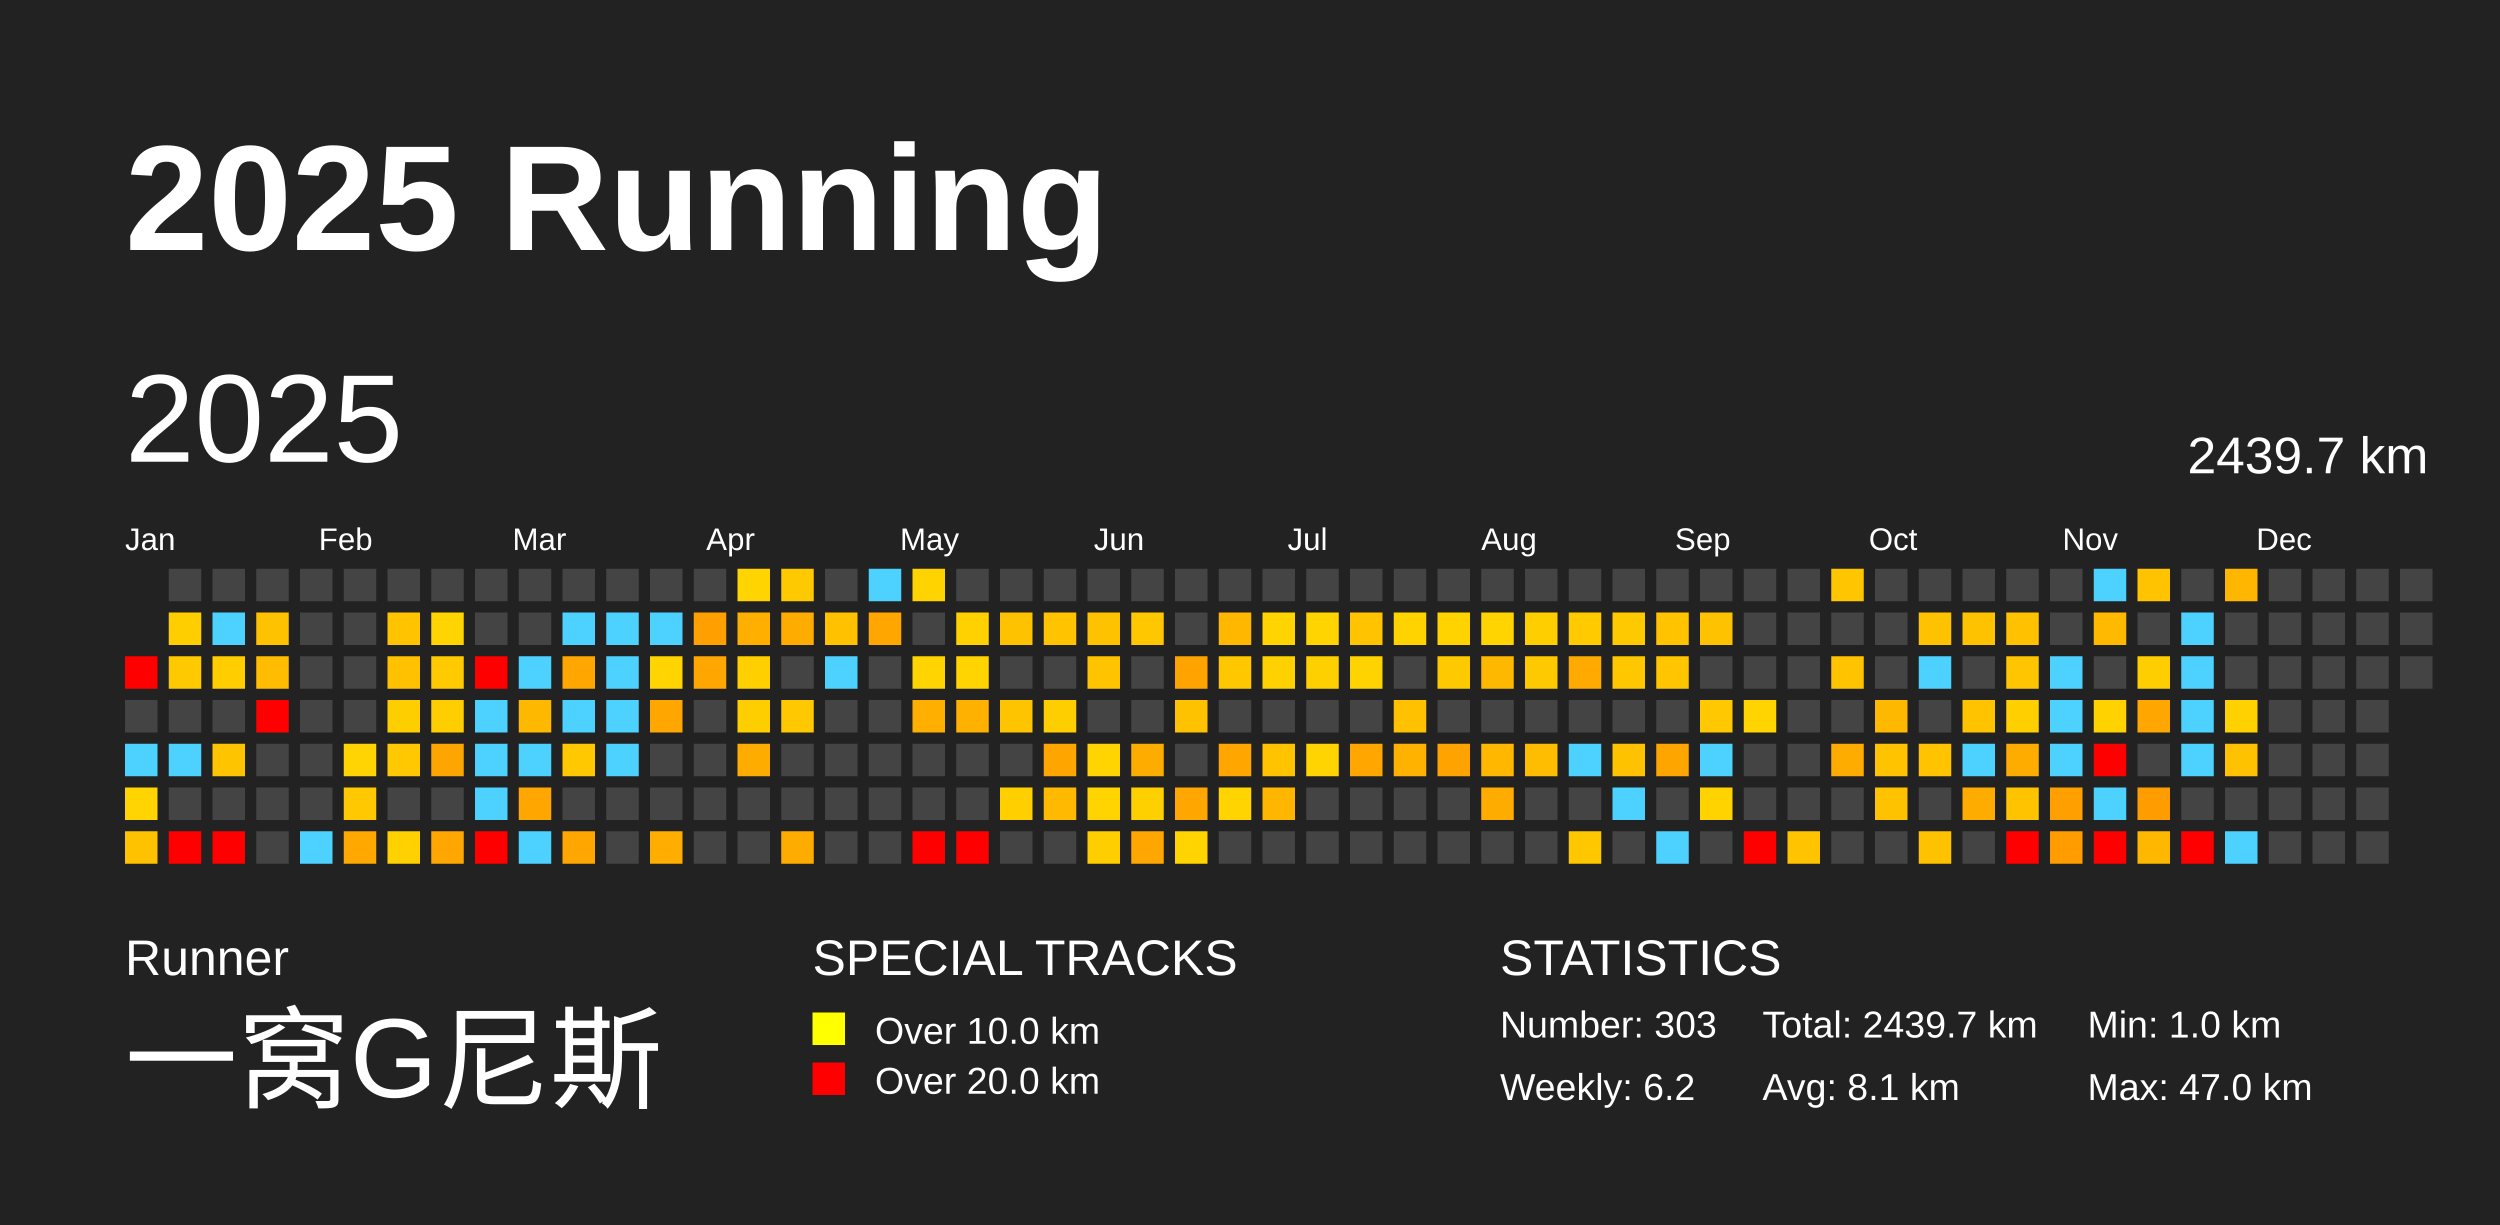
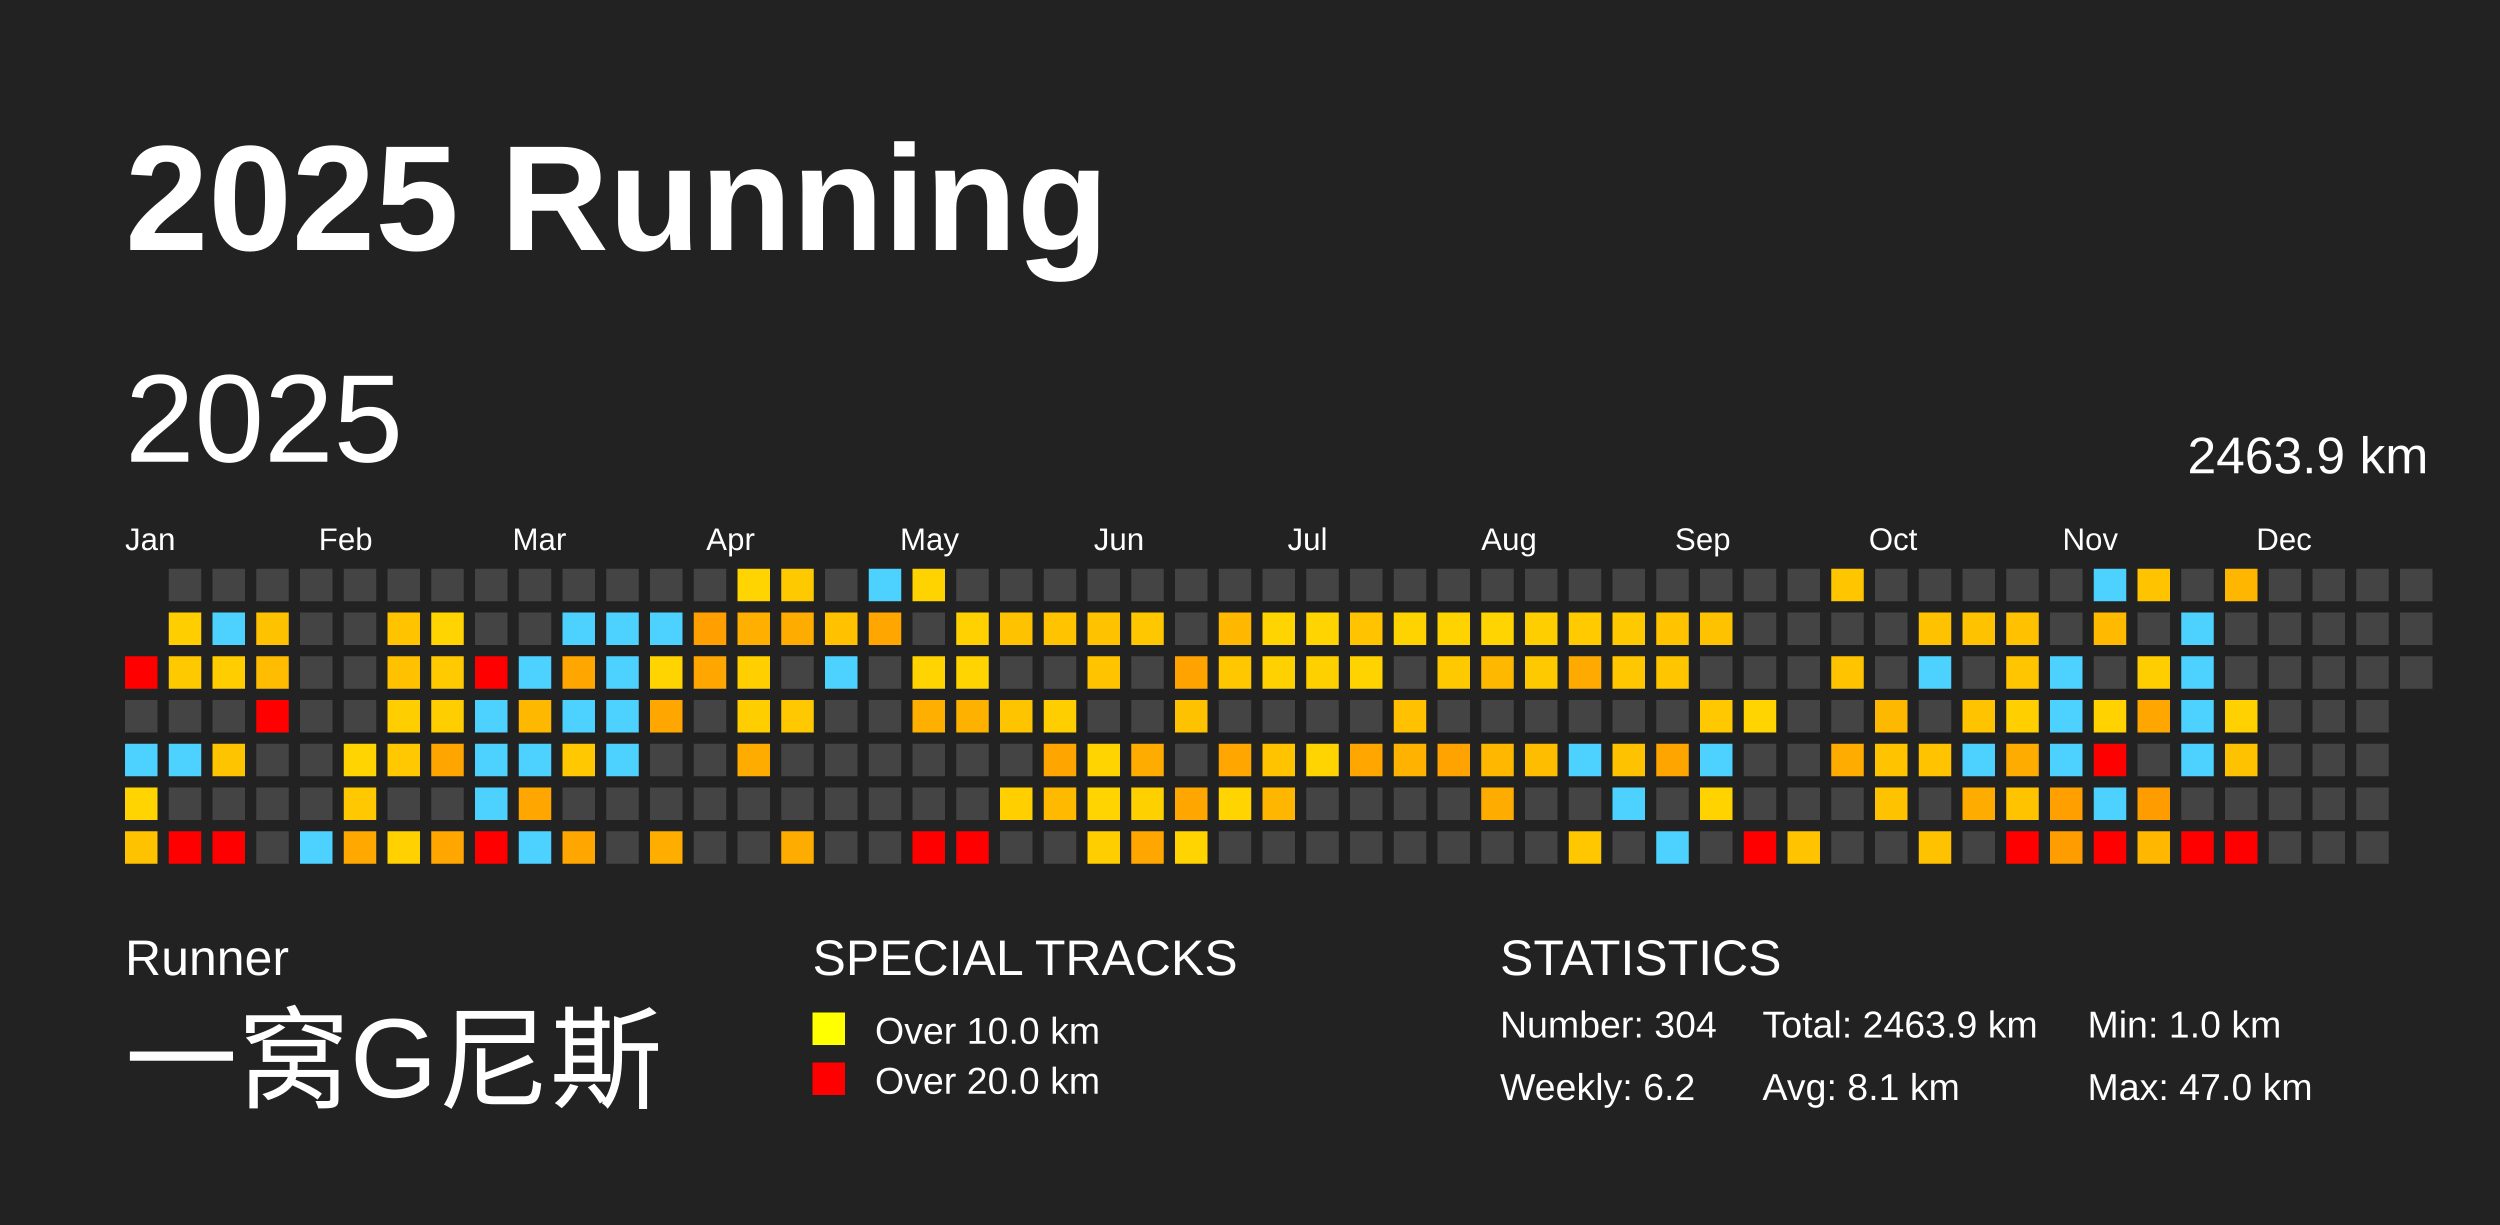
<svg xmlns="http://www.w3.org/2000/svg" baseProfile="full" height="98mm" version="1.1" viewBox="0,0,200,98" width="200mm">
  <defs />
  <rect fill="#222222" height="98" width="200" x="0" y="0" />
  <text fill="#FFFFFF" style="font-size:12px; font-family:Arial; font-weight:bold;" x="10" y="20">2025 Running</text>
  <text fill="#FFFFFF" style="font-size:4px; font-family:Arial" x="10" y="78">Runner</text>
  <text fill="#FFFFFF" style="font-size:9px; font-family:Arial" x="10" y="88">一窝G尼斯</text>
  <text fill="#FFFFFF" style="font-size:4px; font-family:Arial" x="65" y="78">SPECIAL TRACKS</text>
  <rect fill="yellow" height="2.6" width="2.6" x="65" y="81" />
  <text fill="#FFFFFF" style="font-size:3px; font-family:Arial" x="70" y="83.5">Over 10.0 km</text>
  <rect fill="red" height="2.6" width="2.6" x="65" y="85" />
  <text fill="#FFFFFF" style="font-size:3px; font-family:Arial" x="70" y="87.5">Over 20.0 km</text>
  <text fill="#FFFFFF" style="font-size:4px; font-family:Arial" x="120" y="78">STATISTICS</text>
-   <text fill="#FFFFFF" style="font-size:3px; font-family:Arial" x="120" y="83">Number: 303</text>
+   <text fill="#FFFFFF" style="font-size:3px; font-family:Arial" x="120" y="83">Number: 304</text>
  <text fill="#FFFFFF" style="font-size:3px; font-family:Arial" x="120" y="88">Weekly: 6.2</text>
-   <text fill="#FFFFFF" style="font-size:3px; font-family:Arial" x="141" y="83">Total: 2439.7 km</text>
+   <text fill="#FFFFFF" style="font-size:3px; font-family:Arial" x="141" y="83">Total: 2463.9 km</text>
  <text fill="#FFFFFF" style="font-size:3px; font-family:Arial" x="141" y="88">Avg: 8.1 km</text>
  <text fill="#FFFFFF" style="font-size:3px; font-family:Arial" x="167" y="83">Min: 1.0 km</text>
  <text fill="#FFFFFF" style="font-size:3px; font-family:Arial" x="167" y="88">Max: 47.0 km</text>
  <text dominant-baseline="hanging" fill="#FFFFFF" style="font-size:10.0px; font-family:Arial;" x="10" y="30">2025</text>
-   <text dominant-baseline="hanging" fill="#FFFFFF" style="font-size:4.125px; font-family:Arial;" x="175" y="35">2439.7 km</text>
+   <text dominant-baseline="hanging" fill="#FFFFFF" style="font-size:4.125px; font-family:Arial;" x="175" y="35">2463.9 km</text>
  <text fill="#FFFFFF" style="font-size:2.5px; font-family:Arial" x="10.0" y="44">Jan</text>
  <text fill="#FFFFFF" style="font-size:2.5px; font-family:Arial" x="25.5" y="44">Feb</text>
  <text fill="#FFFFFF" style="font-size:2.5px; font-family:Arial" x="41.0" y="44">Mar</text>
  <text fill="#FFFFFF" style="font-size:2.5px; font-family:Arial" x="56.5" y="44">Apr</text>
  <text fill="#FFFFFF" style="font-size:2.5px; font-family:Arial" x="72.0" y="44">May</text>
  <text fill="#FFFFFF" style="font-size:2.5px; font-family:Arial" x="87.5" y="44">Jun</text>
  <text fill="#FFFFFF" style="font-size:2.5px; font-family:Arial" x="103.0" y="44">Jul</text>
  <text fill="#FFFFFF" style="font-size:2.5px; font-family:Arial" x="118.5" y="44">Aug</text>
  <text fill="#FFFFFF" style="font-size:2.5px; font-family:Arial" x="134.0" y="44">Sep</text>
  <text fill="#FFFFFF" style="font-size:2.5px; font-family:Arial" x="149.5" y="44">Oct</text>
  <text fill="#FFFFFF" style="font-size:2.5px; font-family:Arial" x="165.0" y="44">Nov</text>
  <text fill="#FFFFFF" style="font-size:2.5px; font-family:Arial" x="180.5" y="44">Dec</text>
  <rect fill="red" height="2.6" width="2.6" x="10.0" y="52.5" />
  <rect fill="#444444" height="2.6" width="2.6" x="10.0" y="56.0" />
  <rect fill="#4dd2ff" height="2.6" width="2.6" x="10.0" y="59.5" />
  <rect fill="#ffd400" height="2.6" width="2.6" x="10.0" y="63.0" />
  <rect fill="#ffc200" height="2.6" width="2.6" x="10.0" y="66.5" />
  <rect fill="#444444" height="2.6" width="2.6" x="13.5" y="45.5" />
  <rect fill="#ffce00" height="2.6" width="2.6" x="13.5" y="49.0" />
  <rect fill="#ffc900" height="2.6" width="2.6" x="13.5" y="52.5" />
  <rect fill="#444444" height="2.6" width="2.6" x="13.5" y="56.0" />
  <rect fill="#4dd2ff" height="2.6" width="2.6" x="13.5" y="59.5" />
  <rect fill="#444444" height="2.6" width="2.6" x="13.5" y="63.0" />
  <rect fill="red" height="2.6" width="2.6" x="13.5" y="66.5" />
  <rect fill="#444444" height="2.6" width="2.6" x="17.0" y="45.5" />
  <rect fill="#4dd2ff" height="2.6" width="2.6" x="17.0" y="49.0" />
  <rect fill="#ffcd00" height="2.6" width="2.6" x="17.0" y="52.5" />
  <rect fill="#444444" height="2.6" width="2.6" x="17.0" y="56.0" />
  <rect fill="#ffc400" height="2.6" width="2.6" x="17.0" y="59.5" />
  <rect fill="#444444" height="2.6" width="2.6" x="17.0" y="63.0" />
  <rect fill="red" height="2.6" width="2.6" x="17.0" y="66.5" />
  <rect fill="#444444" height="2.6" width="2.6" x="20.5" y="45.5" />
  <rect fill="#ffc200" height="2.6" width="2.6" x="20.5" y="49.0" />
  <rect fill="#ffbc00" height="2.6" width="2.6" x="20.5" y="52.5" />
  <rect fill="red" height="2.6" width="2.6" x="20.5" y="56.0" />
  <rect fill="#444444" height="2.6" width="2.6" x="20.5" y="59.5" />
  <rect fill="#444444" height="2.6" width="2.6" x="20.5" y="63.0" />
  <rect fill="#444444" height="2.6" width="2.6" x="20.5" y="66.5" />
  <rect fill="#444444" height="2.6" width="2.6" x="24.0" y="45.5" />
  <rect fill="#444444" height="2.6" width="2.6" x="24.0" y="49.0" />
  <rect fill="#444444" height="2.6" width="2.6" x="24.0" y="52.5" />
  <rect fill="#444444" height="2.6" width="2.6" x="24.0" y="56.0" />
  <rect fill="#444444" height="2.6" width="2.6" x="24.0" y="59.5" />
  <rect fill="#444444" height="2.6" width="2.6" x="24.0" y="63.0" />
  <rect fill="#4dd2ff" height="2.6" width="2.6" x="24.0" y="66.5" />
  <rect fill="#444444" height="2.6" width="2.6" x="27.5" y="45.5" />
  <rect fill="#444444" height="2.6" width="2.6" x="27.5" y="49.0" />
  <rect fill="#444444" height="2.6" width="2.6" x="27.5" y="52.5" />
  <rect fill="#444444" height="2.6" width="2.6" x="27.5" y="56.0" />
  <rect fill="#ffd400" height="2.6" width="2.6" x="27.5" y="59.5" />
  <rect fill="#ffc800" height="2.6" width="2.6" x="27.5" y="63.0" />
  <rect fill="#ffa800" height="2.6" width="2.6" x="27.5" y="66.5" />
  <rect fill="#444444" height="2.6" width="2.6" x="31.0" y="45.5" />
  <rect fill="#ffc300" height="2.6" width="2.6" x="31.0" y="49.0" />
  <rect fill="#ffc100" height="2.6" width="2.6" x="31.0" y="52.5" />
  <rect fill="#ffce00" height="2.6" width="2.6" x="31.0" y="56.0" />
  <rect fill="#ffc800" height="2.6" width="2.6" x="31.0" y="59.5" />
  <rect fill="#444444" height="2.6" width="2.6" x="31.0" y="63.0" />
  <rect fill="#ffd100" height="2.6" width="2.6" x="31.0" y="66.5" />
  <rect fill="#444444" height="2.6" width="2.6" x="34.5" y="45.5" />
  <rect fill="#ffd400" height="2.6" width="2.6" x="34.5" y="49.0" />
  <rect fill="#ffca00" height="2.6" width="2.6" x="34.5" y="52.5" />
  <rect fill="#ffce00" height="2.6" width="2.6" x="34.5" y="56.0" />
  <rect fill="#ffa500" height="2.6" width="2.6" x="34.5" y="59.5" />
  <rect fill="#444444" height="2.6" width="2.6" x="34.5" y="63.0" />
  <rect fill="#ffa600" height="2.6" width="2.6" x="34.5" y="66.5" />
  <rect fill="#444444" height="2.6" width="2.6" x="38.0" y="45.5" />
  <rect fill="#444444" height="2.6" width="2.6" x="38.0" y="49.0" />
  <rect fill="red" height="2.6" width="2.6" x="38.0" y="52.5" />
  <rect fill="#4dd2ff" height="2.6" width="2.6" x="38.0" y="56.0" />
  <rect fill="#4dd2ff" height="2.6" width="2.6" x="38.0" y="59.5" />
  <rect fill="#4dd2ff" height="2.6" width="2.6" x="38.0" y="63.0" />
  <rect fill="red" height="2.6" width="2.6" x="38.0" y="66.5" />
  <rect fill="#444444" height="2.6" width="2.6" x="41.5" y="45.5" />
  <rect fill="#444444" height="2.6" width="2.6" x="41.5" y="49.0" />
  <rect fill="#4dd2ff" height="2.6" width="2.6" x="41.5" y="52.5" />
  <rect fill="#ffb800" height="2.6" width="2.6" x="41.5" y="56.0" />
  <rect fill="#4dd2ff" height="2.6" width="2.6" x="41.5" y="59.5" />
  <rect fill="#ffa600" height="2.6" width="2.6" x="41.5" y="63.0" />
  <rect fill="#4dd2ff" height="2.6" width="2.6" x="41.5" y="66.5" />
  <rect fill="#444444" height="2.6" width="2.6" x="45.0" y="45.5" />
  <rect fill="#4dd2ff" height="2.6" width="2.6" x="45.0" y="49.0" />
  <rect fill="#ffa700" height="2.6" width="2.6" x="45.0" y="52.5" />
  <rect fill="#4dd2ff" height="2.6" width="2.6" x="45.0" y="56.0" />
  <rect fill="#ffc800" height="2.6" width="2.6" x="45.0" y="59.5" />
  <rect fill="#444444" height="2.6" width="2.6" x="45.0" y="63.0" />
  <rect fill="#ffa600" height="2.6" width="2.6" x="45.0" y="66.5" />
  <rect fill="#444444" height="2.6" width="2.6" x="48.5" y="45.5" />
  <rect fill="#4dd2ff" height="2.6" width="2.6" x="48.5" y="49.0" />
  <rect fill="#4dd2ff" height="2.6" width="2.6" x="48.5" y="52.5" />
  <rect fill="#4dd2ff" height="2.6" width="2.6" x="48.5" y="56.0" />
  <rect fill="#4dd2ff" height="2.6" width="2.6" x="48.5" y="59.5" />
  <rect fill="#444444" height="2.6" width="2.6" x="48.5" y="63.0" />
  <rect fill="#444444" height="2.6" width="2.6" x="48.5" y="66.5" />
  <rect fill="#444444" height="2.6" width="2.6" x="52.0" y="45.5" />
  <rect fill="#4dd2ff" height="2.6" width="2.6" x="52.0" y="49.0" />
  <rect fill="#ffd400" height="2.6" width="2.6" x="52.0" y="52.5" />
  <rect fill="#ffa600" height="2.6" width="2.6" x="52.0" y="56.0" />
  <rect fill="#444444" height="2.6" width="2.6" x="52.0" y="59.5" />
  <rect fill="#444444" height="2.6" width="2.6" x="52.0" y="63.0" />
  <rect fill="#ffae00" height="2.6" width="2.6" x="52.0" y="66.5" />
  <rect fill="#444444" height="2.6" width="2.6" x="55.5" y="45.5" />
  <rect fill="#ffa000" height="2.6" width="2.6" x="55.5" y="49.0" />
  <rect fill="#ffa600" height="2.6" width="2.6" x="55.5" y="52.5" />
  <rect fill="#444444" height="2.6" width="2.6" x="55.5" y="56.0" />
  <rect fill="#444444" height="2.6" width="2.6" x="55.5" y="59.5" />
  <rect fill="#444444" height="2.6" width="2.6" x="55.5" y="63.0" />
  <rect fill="#444444" height="2.6" width="2.6" x="55.5" y="66.5" />
  <rect fill="#ffd400" height="2.6" width="2.6" x="59.0" y="45.5" />
  <rect fill="#ffaf00" height="2.6" width="2.6" x="59.0" y="49.0" />
  <rect fill="#ffcf00" height="2.6" width="2.6" x="59.0" y="52.5" />
  <rect fill="#ffce00" height="2.6" width="2.6" x="59.0" y="56.0" />
  <rect fill="#ffac00" height="2.6" width="2.6" x="59.0" y="59.5" />
  <rect fill="#444444" height="2.6" width="2.6" x="59.0" y="63.0" />
  <rect fill="#444444" height="2.6" width="2.6" x="59.0" y="66.5" />
  <rect fill="#ffc900" height="2.6" width="2.6" x="62.5" y="45.5" />
  <rect fill="#ffac00" height="2.6" width="2.6" x="62.5" y="49.0" />
  <rect fill="#444444" height="2.6" width="2.6" x="62.5" y="52.5" />
  <rect fill="#ffc800" height="2.6" width="2.6" x="62.5" y="56.0" />
  <rect fill="#444444" height="2.6" width="2.6" x="62.5" y="59.5" />
  <rect fill="#444444" height="2.6" width="2.6" x="62.5" y="63.0" />
  <rect fill="#ffac00" height="2.6" width="2.6" x="62.5" y="66.5" />
  <rect fill="#444444" height="2.6" width="2.6" x="66.0" y="45.5" />
  <rect fill="#ffc100" height="2.6" width="2.6" x="66.0" y="49.0" />
  <rect fill="#4dd2ff" height="2.6" width="2.6" x="66.0" y="52.5" />
  <rect fill="#444444" height="2.6" width="2.6" x="66.0" y="56.0" />
  <rect fill="#444444" height="2.6" width="2.6" x="66.0" y="59.5" />
  <rect fill="#444444" height="2.6" width="2.6" x="66.0" y="63.0" />
  <rect fill="#444444" height="2.6" width="2.6" x="66.0" y="66.5" />
  <rect fill="#4dd2ff" height="2.6" width="2.6" x="69.5" y="45.5" />
  <rect fill="#ffa600" height="2.6" width="2.6" x="69.5" y="49.0" />
  <rect fill="#444444" height="2.6" width="2.6" x="69.5" y="52.5" />
  <rect fill="#444444" height="2.6" width="2.6" x="69.5" y="56.0" />
  <rect fill="#444444" height="2.6" width="2.6" x="69.5" y="59.5" />
  <rect fill="#444444" height="2.6" width="2.6" x="69.5" y="63.0" />
  <rect fill="#444444" height="2.6" width="2.6" x="69.5" y="66.5" />
  <rect fill="#ffd300" height="2.6" width="2.6" x="73.0" y="45.5" />
  <rect fill="#444444" height="2.6" width="2.6" x="73.0" y="49.0" />
  <rect fill="#ffd400" height="2.6" width="2.6" x="73.0" y="52.5" />
  <rect fill="#ffaf00" height="2.6" width="2.6" x="73.0" y="56.0" />
  <rect fill="#444444" height="2.6" width="2.6" x="73.0" y="59.5" />
  <rect fill="#444444" height="2.6" width="2.6" x="73.0" y="63.0" />
  <rect fill="red" height="2.6" width="2.6" x="73.0" y="66.5" />
  <rect fill="#444444" height="2.6" width="2.6" x="76.5" y="45.5" />
  <rect fill="#ffd100" height="2.6" width="2.6" x="76.5" y="49.0" />
  <rect fill="#ffd400" height="2.6" width="2.6" x="76.5" y="52.5" />
  <rect fill="#ffb100" height="2.6" width="2.6" x="76.5" y="56.0" />
  <rect fill="#444444" height="2.6" width="2.6" x="76.5" y="59.5" />
  <rect fill="#444444" height="2.6" width="2.6" x="76.5" y="63.0" />
  <rect fill="red" height="2.6" width="2.6" x="76.5" y="66.5" />
  <rect fill="#444444" height="2.6" width="2.6" x="80.0" y="45.5" />
  <rect fill="#ffc200" height="2.6" width="2.6" x="80.0" y="49.0" />
  <rect fill="#444444" height="2.6" width="2.6" x="80.0" y="52.5" />
  <rect fill="#ffc400" height="2.6" width="2.6" x="80.0" y="56.0" />
  <rect fill="#444444" height="2.6" width="2.6" x="80.0" y="59.5" />
  <rect fill="#ffcf00" height="2.6" width="2.6" x="80.0" y="63.0" />
  <rect fill="#444444" height="2.6" width="2.6" x="80.0" y="66.5" />
  <rect fill="#444444" height="2.6" width="2.6" x="83.5" y="45.5" />
  <rect fill="#ffc300" height="2.6" width="2.6" x="83.5" y="49.0" />
  <rect fill="#444444" height="2.6" width="2.6" x="83.5" y="52.5" />
  <rect fill="#ffce00" height="2.6" width="2.6" x="83.5" y="56.0" />
  <rect fill="#ffa500" height="2.6" width="2.6" x="83.5" y="59.5" />
  <rect fill="#ffba00" height="2.6" width="2.6" x="83.5" y="63.0" />
  <rect fill="#444444" height="2.6" width="2.6" x="83.5" y="66.5" />
  <rect fill="#444444" height="2.6" width="2.6" x="87.0" y="45.5" />
  <rect fill="#ffc200" height="2.6" width="2.6" x="87.0" y="49.0" />
  <rect fill="#ffc300" height="2.6" width="2.6" x="87.0" y="52.5" />
  <rect fill="#444444" height="2.6" width="2.6" x="87.0" y="56.0" />
  <rect fill="#ffd400" height="2.6" width="2.6" x="87.0" y="59.5" />
  <rect fill="#ffd400" height="2.6" width="2.6" x="87.0" y="63.0" />
  <rect fill="#ffce00" height="2.6" width="2.6" x="87.0" y="66.5" />
  <rect fill="#444444" height="2.6" width="2.6" x="90.5" y="45.5" />
  <rect fill="#ffc700" height="2.6" width="2.6" x="90.5" y="49.0" />
  <rect fill="#444444" height="2.6" width="2.6" x="90.5" y="52.5" />
  <rect fill="#444444" height="2.6" width="2.6" x="90.5" y="56.0" />
  <rect fill="#ffac00" height="2.6" width="2.6" x="90.5" y="59.5" />
  <rect fill="#ffd000" height="2.6" width="2.6" x="90.5" y="63.0" />
  <rect fill="#ffa600" height="2.6" width="2.6" x="90.5" y="66.5" />
  <rect fill="#444444" height="2.6" width="2.6" x="94.0" y="45.5" />
  <rect fill="#444444" height="2.6" width="2.6" x="94.0" y="49.0" />
  <rect fill="#ffa300" height="2.6" width="2.6" x="94.0" y="52.5" />
  <rect fill="#ffc200" height="2.6" width="2.6" x="94.0" y="56.0" />
  <rect fill="#444444" height="2.6" width="2.6" x="94.0" y="59.5" />
  <rect fill="#ffa600" height="2.6" width="2.6" x="94.0" y="63.0" />
  <rect fill="#ffd400" height="2.6" width="2.6" x="94.0" y="66.5" />
  <rect fill="#444444" height="2.6" width="2.6" x="97.5" y="45.5" />
  <rect fill="#ffb700" height="2.6" width="2.6" x="97.5" y="49.0" />
  <rect fill="#ffc700" height="2.6" width="2.6" x="97.5" y="52.5" />
  <rect fill="#444444" height="2.6" width="2.6" x="97.5" y="56.0" />
  <rect fill="#ffa600" height="2.6" width="2.6" x="97.5" y="59.5" />
  <rect fill="#ffd400" height="2.6" width="2.6" x="97.5" y="63.0" />
  <rect fill="#444444" height="2.6" width="2.6" x="97.5" y="66.5" />
  <rect fill="#444444" height="2.6" width="2.6" x="101.0" y="45.5" />
  <rect fill="#ffd400" height="2.6" width="2.6" x="101.0" y="49.0" />
  <rect fill="#ffd100" height="2.6" width="2.6" x="101.0" y="52.5" />
  <rect fill="#444444" height="2.6" width="2.6" x="101.0" y="56.0" />
  <rect fill="#ffc300" height="2.6" width="2.6" x="101.0" y="59.5" />
  <rect fill="#ffb600" height="2.6" width="2.6" x="101.0" y="63.0" />
  <rect fill="#444444" height="2.6" width="2.6" x="101.0" y="66.5" />
  <rect fill="#444444" height="2.6" width="2.6" x="104.5" y="45.5" />
  <rect fill="#ffd400" height="2.6" width="2.6" x="104.5" y="49.0" />
  <rect fill="#ffd000" height="2.6" width="2.6" x="104.5" y="52.5" />
  <rect fill="#444444" height="2.6" width="2.6" x="104.5" y="56.0" />
  <rect fill="#ffd400" height="2.6" width="2.6" x="104.5" y="59.5" />
  <rect fill="#444444" height="2.6" width="2.6" x="104.5" y="63.0" />
  <rect fill="#444444" height="2.6" width="2.6" x="104.5" y="66.5" />
  <rect fill="#444444" height="2.6" width="2.6" x="108.0" y="45.5" />
  <rect fill="#ffc300" height="2.6" width="2.6" x="108.0" y="49.0" />
  <rect fill="#ffd300" height="2.6" width="2.6" x="108.0" y="52.5" />
  <rect fill="#444444" height="2.6" width="2.6" x="108.0" y="56.0" />
  <rect fill="#ffa600" height="2.6" width="2.6" x="108.0" y="59.5" />
  <rect fill="#444444" height="2.6" width="2.6" x="108.0" y="63.0" />
  <rect fill="#444444" height="2.6" width="2.6" x="108.0" y="66.5" />
  <rect fill="#444444" height="2.6" width="2.6" x="111.5" y="45.5" />
  <rect fill="#ffd300" height="2.6" width="2.6" x="111.5" y="49.0" />
  <rect fill="#444444" height="2.6" width="2.6" x="111.5" y="52.5" />
  <rect fill="#ffc100" height="2.6" width="2.6" x="111.5" y="56.0" />
  <rect fill="#ffb200" height="2.6" width="2.6" x="111.5" y="59.5" />
  <rect fill="#444444" height="2.6" width="2.6" x="111.5" y="63.0" />
  <rect fill="#444444" height="2.6" width="2.6" x="111.5" y="66.5" />
  <rect fill="#444444" height="2.6" width="2.6" x="115.0" y="45.5" />
  <rect fill="#ffd300" height="2.6" width="2.6" x="115.0" y="49.0" />
  <rect fill="#ffc900" height="2.6" width="2.6" x="115.0" y="52.5" />
  <rect fill="#444444" height="2.6" width="2.6" x="115.0" y="56.0" />
  <rect fill="#ffa300" height="2.6" width="2.6" x="115.0" y="59.5" />
  <rect fill="#444444" height="2.6" width="2.6" x="115.0" y="63.0" />
  <rect fill="#444444" height="2.6" width="2.6" x="115.0" y="66.5" />
  <rect fill="#444444" height="2.6" width="2.6" x="118.5" y="45.5" />
  <rect fill="#ffd400" height="2.6" width="2.6" x="118.5" y="49.0" />
  <rect fill="#ffb800" height="2.6" width="2.6" x="118.5" y="52.5" />
  <rect fill="#444444" height="2.6" width="2.6" x="118.5" y="56.0" />
  <rect fill="#ffb700" height="2.6" width="2.6" x="118.5" y="59.5" />
  <rect fill="#ffac00" height="2.6" width="2.6" x="118.5" y="63.0" />
  <rect fill="#444444" height="2.6" width="2.6" x="118.5" y="66.5" />
  <rect fill="#444444" height="2.6" width="2.6" x="122.0" y="45.5" />
  <rect fill="#ffce00" height="2.6" width="2.6" x="122.0" y="49.0" />
  <rect fill="#ffc900" height="2.6" width="2.6" x="122.0" y="52.5" />
  <rect fill="#444444" height="2.6" width="2.6" x="122.0" y="56.0" />
  <rect fill="#ffbd00" height="2.6" width="2.6" x="122.0" y="59.5" />
  <rect fill="#444444" height="2.6" width="2.6" x="122.0" y="63.0" />
  <rect fill="#444444" height="2.6" width="2.6" x="122.0" y="66.5" />
  <rect fill="#444444" height="2.6" width="2.6" x="125.5" y="45.5" />
  <rect fill="#ffcb00" height="2.6" width="2.6" x="125.5" y="49.0" />
  <rect fill="#ffaa00" height="2.6" width="2.6" x="125.5" y="52.5" />
  <rect fill="#444444" height="2.6" width="2.6" x="125.5" y="56.0" />
  <rect fill="#4dd2ff" height="2.6" width="2.6" x="125.5" y="59.5" />
  <rect fill="#444444" height="2.6" width="2.6" x="125.5" y="63.0" />
  <rect fill="#ffc700" height="2.6" width="2.6" x="125.5" y="66.5" />
  <rect fill="#444444" height="2.6" width="2.6" x="129.0" y="45.5" />
  <rect fill="#ffc900" height="2.6" width="2.6" x="129.0" y="49.0" />
  <rect fill="#ffc700" height="2.6" width="2.6" x="129.0" y="52.5" />
  <rect fill="#444444" height="2.6" width="2.6" x="129.0" y="56.0" />
  <rect fill="#ffc200" height="2.6" width="2.6" x="129.0" y="59.5" />
  <rect fill="#4dd2ff" height="2.6" width="2.6" x="129.0" y="63.0" />
  <rect fill="#444444" height="2.6" width="2.6" x="129.0" y="66.5" />
  <rect fill="#444444" height="2.6" width="2.6" x="132.5" y="45.5" />
  <rect fill="#ffc300" height="2.6" width="2.6" x="132.5" y="49.0" />
  <rect fill="#ffc600" height="2.6" width="2.6" x="132.5" y="52.5" />
  <rect fill="#444444" height="2.6" width="2.6" x="132.5" y="56.0" />
  <rect fill="#ffa500" height="2.6" width="2.6" x="132.5" y="59.5" />
  <rect fill="#444444" height="2.6" width="2.6" x="132.5" y="63.0" />
  <rect fill="#4dd2ff" height="2.6" width="2.6" x="132.5" y="66.5" />
  <rect fill="#444444" height="2.6" width="2.6" x="136.0" y="45.5" />
  <rect fill="#ffc200" height="2.6" width="2.6" x="136.0" y="49.0" />
  <rect fill="#444444" height="2.6" width="2.6" x="136.0" y="52.5" />
  <rect fill="#ffc800" height="2.6" width="2.6" x="136.0" y="56.0" />
  <rect fill="#4dd2ff" height="2.6" width="2.6" x="136.0" y="59.5" />
  <rect fill="#ffd300" height="2.6" width="2.6" x="136.0" y="63.0" />
  <rect fill="#444444" height="2.6" width="2.6" x="136.0" y="66.5" />
  <rect fill="#444444" height="2.6" width="2.6" x="139.5" y="45.5" />
  <rect fill="#444444" height="2.6" width="2.6" x="139.5" y="49.0" />
  <rect fill="#444444" height="2.6" width="2.6" x="139.5" y="52.5" />
  <rect fill="#ffd400" height="2.6" width="2.6" x="139.5" y="56.0" />
  <rect fill="#444444" height="2.6" width="2.6" x="139.5" y="59.5" />
  <rect fill="#444444" height="2.6" width="2.6" x="139.5" y="63.0" />
  <rect fill="red" height="2.6" width="2.6" x="139.5" y="66.5" />
  <rect fill="#444444" height="2.6" width="2.6" x="143.0" y="45.5" />
  <rect fill="#444444" height="2.6" width="2.6" x="143.0" y="49.0" />
  <rect fill="#444444" height="2.6" width="2.6" x="143.0" y="52.5" />
  <rect fill="#444444" height="2.6" width="2.6" x="143.0" y="56.0" />
  <rect fill="#444444" height="2.6" width="2.6" x="143.0" y="59.5" />
  <rect fill="#444444" height="2.6" width="2.6" x="143.0" y="63.0" />
  <rect fill="#ffc300" height="2.6" width="2.6" x="143.0" y="66.5" />
  <rect fill="#ffc600" height="2.6" width="2.6" x="146.5" y="45.5" />
  <rect fill="#444444" height="2.6" width="2.6" x="146.5" y="49.0" />
  <rect fill="#ffc300" height="2.6" width="2.6" x="146.5" y="52.5" />
  <rect fill="#444444" height="2.6" width="2.6" x="146.5" y="56.0" />
  <rect fill="#ffac00" height="2.6" width="2.6" x="146.5" y="59.5" />
  <rect fill="#444444" height="2.6" width="2.6" x="146.5" y="63.0" />
  <rect fill="#444444" height="2.6" width="2.6" x="146.5" y="66.5" />
  <rect fill="#444444" height="2.6" width="2.6" x="150.0" y="45.5" />
  <rect fill="#444444" height="2.6" width="2.6" x="150.0" y="49.0" />
  <rect fill="#444444" height="2.6" width="2.6" x="150.0" y="52.5" />
  <rect fill="#ffb800" height="2.6" width="2.6" x="150.0" y="56.0" />
  <rect fill="#ffc300" height="2.6" width="2.6" x="150.0" y="59.5" />
  <rect fill="#ffc200" height="2.6" width="2.6" x="150.0" y="63.0" />
  <rect fill="#444444" height="2.6" width="2.6" x="150.0" y="66.5" />
  <rect fill="#444444" height="2.6" width="2.6" x="153.5" y="45.5" />
  <rect fill="#ffc200" height="2.6" width="2.6" x="153.5" y="49.0" />
  <rect fill="#4dd2ff" height="2.6" width="2.6" x="153.5" y="52.5" />
  <rect fill="#444444" height="2.6" width="2.6" x="153.5" y="56.0" />
  <rect fill="#ffc300" height="2.6" width="2.6" x="153.5" y="59.5" />
  <rect fill="#444444" height="2.6" width="2.6" x="153.5" y="63.0" />
  <rect fill="#ffc200" height="2.6" width="2.6" x="153.5" y="66.5" />
  <rect fill="#444444" height="2.6" width="2.6" x="157.0" y="45.5" />
  <rect fill="#ffc200" height="2.6" width="2.6" x="157.0" y="49.0" />
  <rect fill="#444444" height="2.6" width="2.6" x="157.0" y="52.5" />
  <rect fill="#ffc300" height="2.6" width="2.6" x="157.0" y="56.0" />
  <rect fill="#4dd2ff" height="2.6" width="2.6" x="157.0" y="59.5" />
  <rect fill="#ffac00" height="2.6" width="2.6" x="157.0" y="63.0" />
  <rect fill="#444444" height="2.6" width="2.6" x="157.0" y="66.5" />
  <rect fill="#444444" height="2.6" width="2.6" x="160.5" y="45.5" />
  <rect fill="#ffc100" height="2.6" width="2.6" x="160.5" y="49.0" />
  <rect fill="#ffc500" height="2.6" width="2.6" x="160.5" y="52.5" />
  <rect fill="#ffcf00" height="2.6" width="2.6" x="160.5" y="56.0" />
  <rect fill="#ffac00" height="2.6" width="2.6" x="160.5" y="59.5" />
  <rect fill="#ffc300" height="2.6" width="2.6" x="160.5" y="63.0" />
  <rect fill="red" height="2.6" width="2.6" x="160.5" y="66.5" />
  <rect fill="#444444" height="2.6" width="2.6" x="164.0" y="45.5" />
  <rect fill="#444444" height="2.6" width="2.6" x="164.0" y="49.0" />
  <rect fill="#4dd2ff" height="2.6" width="2.6" x="164.0" y="52.5" />
  <rect fill="#4dd2ff" height="2.6" width="2.6" x="164.0" y="56.0" />
  <rect fill="#4dd2ff" height="2.6" width="2.6" x="164.0" y="59.5" />
  <rect fill="#ffa000" height="2.6" width="2.6" x="164.0" y="63.0" />
  <rect fill="#ff9d00" height="2.6" width="2.6" x="164.0" y="66.5" />
  <rect fill="#4dd2ff" height="2.6" width="2.6" x="167.5" y="45.5" />
  <rect fill="#ffba00" height="2.6" width="2.6" x="167.5" y="49.0" />
  <rect fill="#444444" height="2.6" width="2.6" x="167.5" y="52.5" />
  <rect fill="#ffd200" height="2.6" width="2.6" x="167.5" y="56.0" />
  <rect fill="red" height="2.6" width="2.6" x="167.5" y="59.5" />
  <rect fill="#4dd2ff" height="2.6" width="2.6" x="167.5" y="63.0" />
  <rect fill="red" height="2.6" width="2.6" x="167.5" y="66.5" />
  <rect fill="#ffc300" height="2.6" width="2.6" x="171.0" y="45.5" />
  <rect fill="#444444" height="2.6" width="2.6" x="171.0" y="49.0" />
  <rect fill="#ffce00" height="2.6" width="2.6" x="171.0" y="52.5" />
  <rect fill="#ffa600" height="2.6" width="2.6" x="171.0" y="56.0" />
  <rect fill="#444444" height="2.6" width="2.6" x="171.0" y="59.5" />
  <rect fill="#ff9d00" height="2.6" width="2.6" x="171.0" y="63.0" />
  <rect fill="#ffb700" height="2.6" width="2.6" x="171.0" y="66.5" />
  <rect fill="#444444" height="2.6" width="2.6" x="174.5" y="45.5" />
  <rect fill="#4dd2ff" height="2.6" width="2.6" x="174.5" y="49.0" />
  <rect fill="#4dd2ff" height="2.6" width="2.6" x="174.5" y="52.5" />
  <rect fill="#4dd2ff" height="2.6" width="2.6" x="174.5" y="56.0" />
  <rect fill="#4dd2ff" height="2.6" width="2.6" x="174.5" y="59.5" />
  <rect fill="#444444" height="2.6" width="2.6" x="174.5" y="63.0" />
  <rect fill="red" height="2.6" width="2.6" x="174.5" y="66.5" />
  <rect fill="#ffb600" height="2.6" width="2.6" x="178.0" y="45.5" />
  <rect fill="#444444" height="2.6" width="2.6" x="178.0" y="49.0" />
  <rect fill="#444444" height="2.6" width="2.6" x="178.0" y="52.5" />
  <rect fill="#ffd100" height="2.6" width="2.6" x="178.0" y="56.0" />
  <rect fill="#ffc200" height="2.6" width="2.6" x="178.0" y="59.5" />
  <rect fill="#444444" height="2.6" width="2.6" x="178.0" y="63.0" />
-   <rect fill="#4dd2ff" height="2.6" width="2.6" x="178.0" y="66.5" />
+   <rect fill="red" height="2.6" width="2.6" x="178.0" y="66.5" />
  <rect fill="#444444" height="2.6" width="2.6" x="181.5" y="45.5" />
  <rect fill="#444444" height="2.6" width="2.6" x="181.5" y="49.0" />
  <rect fill="#444444" height="2.6" width="2.6" x="181.5" y="52.5" />
  <rect fill="#444444" height="2.6" width="2.6" x="181.5" y="56.0" />
  <rect fill="#444444" height="2.6" width="2.6" x="181.5" y="59.5" />
  <rect fill="#444444" height="2.6" width="2.6" x="181.5" y="63.0" />
  <rect fill="#444444" height="2.6" width="2.6" x="181.5" y="66.5" />
  <rect fill="#444444" height="2.6" width="2.6" x="185.0" y="45.5" />
  <rect fill="#444444" height="2.6" width="2.6" x="185.0" y="49.0" />
  <rect fill="#444444" height="2.6" width="2.6" x="185.0" y="52.5" />
  <rect fill="#444444" height="2.6" width="2.6" x="185.0" y="56.0" />
  <rect fill="#444444" height="2.6" width="2.6" x="185.0" y="59.5" />
  <rect fill="#444444" height="2.6" width="2.6" x="185.0" y="63.0" />
  <rect fill="#444444" height="2.6" width="2.6" x="185.0" y="66.5" />
  <rect fill="#444444" height="2.6" width="2.6" x="188.5" y="45.5" />
  <rect fill="#444444" height="2.6" width="2.6" x="188.5" y="49.0" />
  <rect fill="#444444" height="2.6" width="2.6" x="188.5" y="52.5" />
  <rect fill="#444444" height="2.6" width="2.6" x="188.5" y="56.0" />
  <rect fill="#444444" height="2.6" width="2.6" x="188.5" y="59.5" />
  <rect fill="#444444" height="2.6" width="2.6" x="188.5" y="63.0" />
  <rect fill="#444444" height="2.6" width="2.6" x="188.5" y="66.5" />
  <rect fill="#444444" height="2.6" width="2.6" x="192.0" y="45.5" />
  <rect fill="#444444" height="2.6" width="2.6" x="192.0" y="49.0" />
  <rect fill="#444444" height="2.6" width="2.6" x="192.0" y="52.5" />
</svg>
